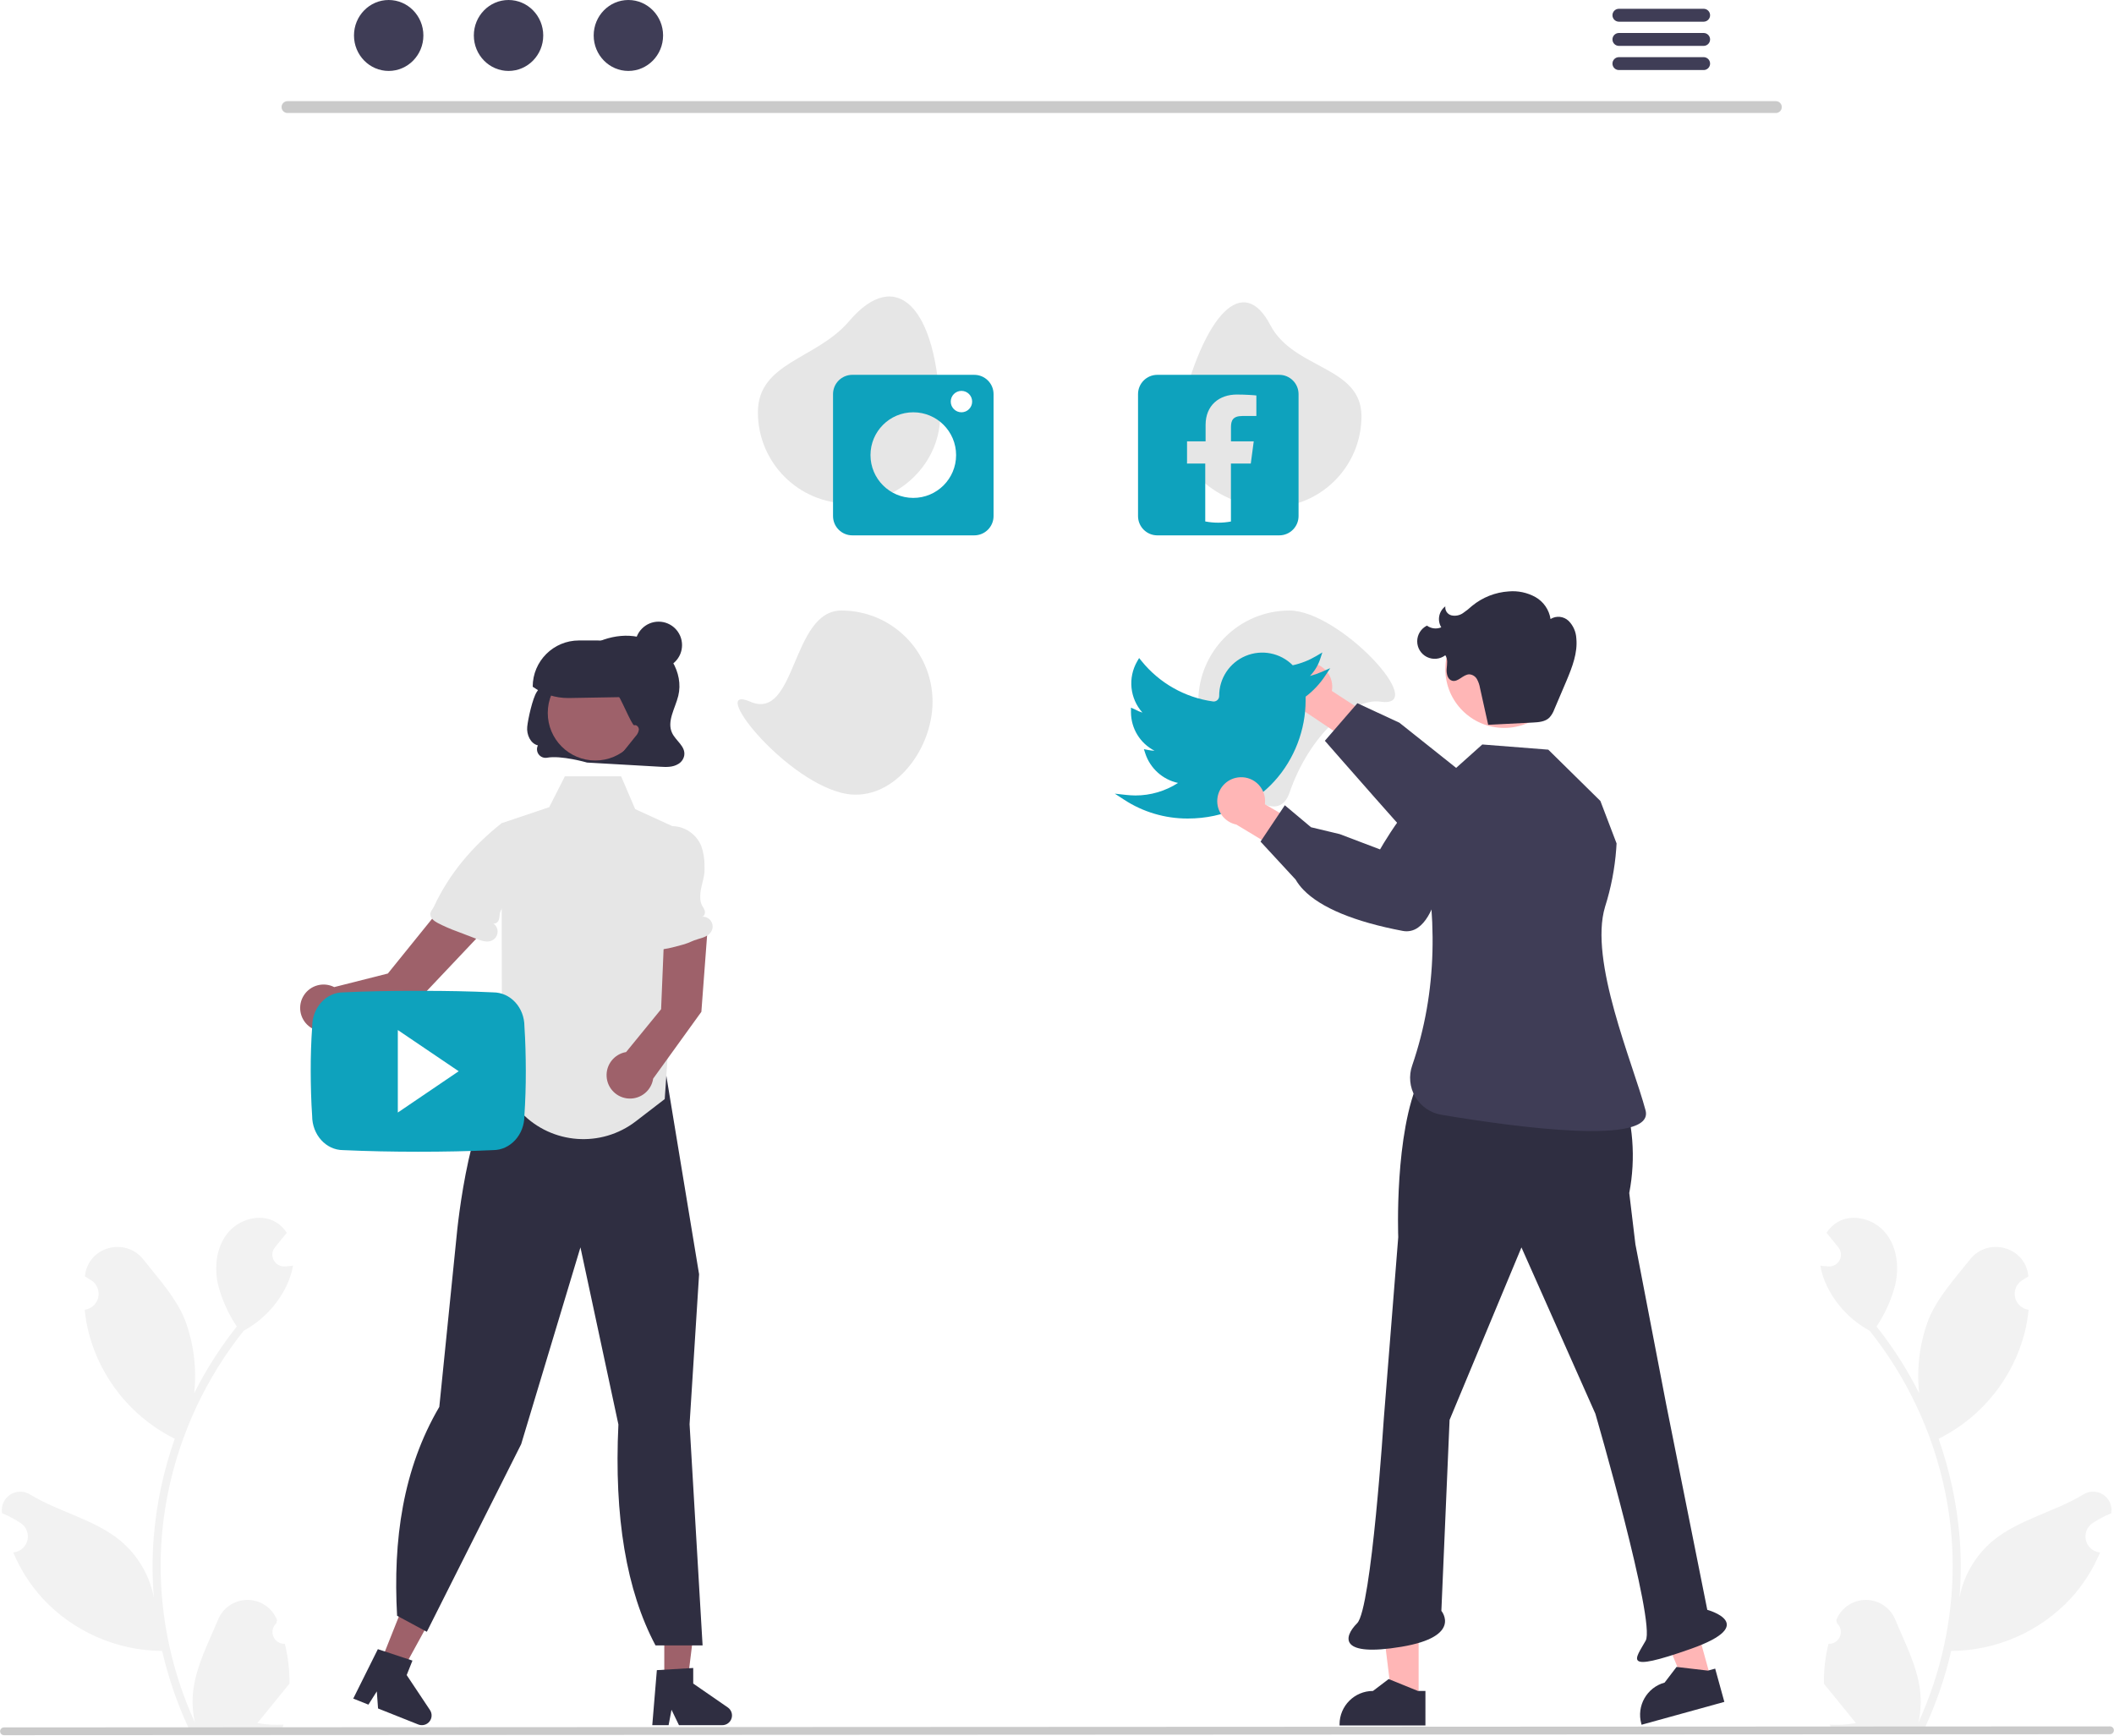
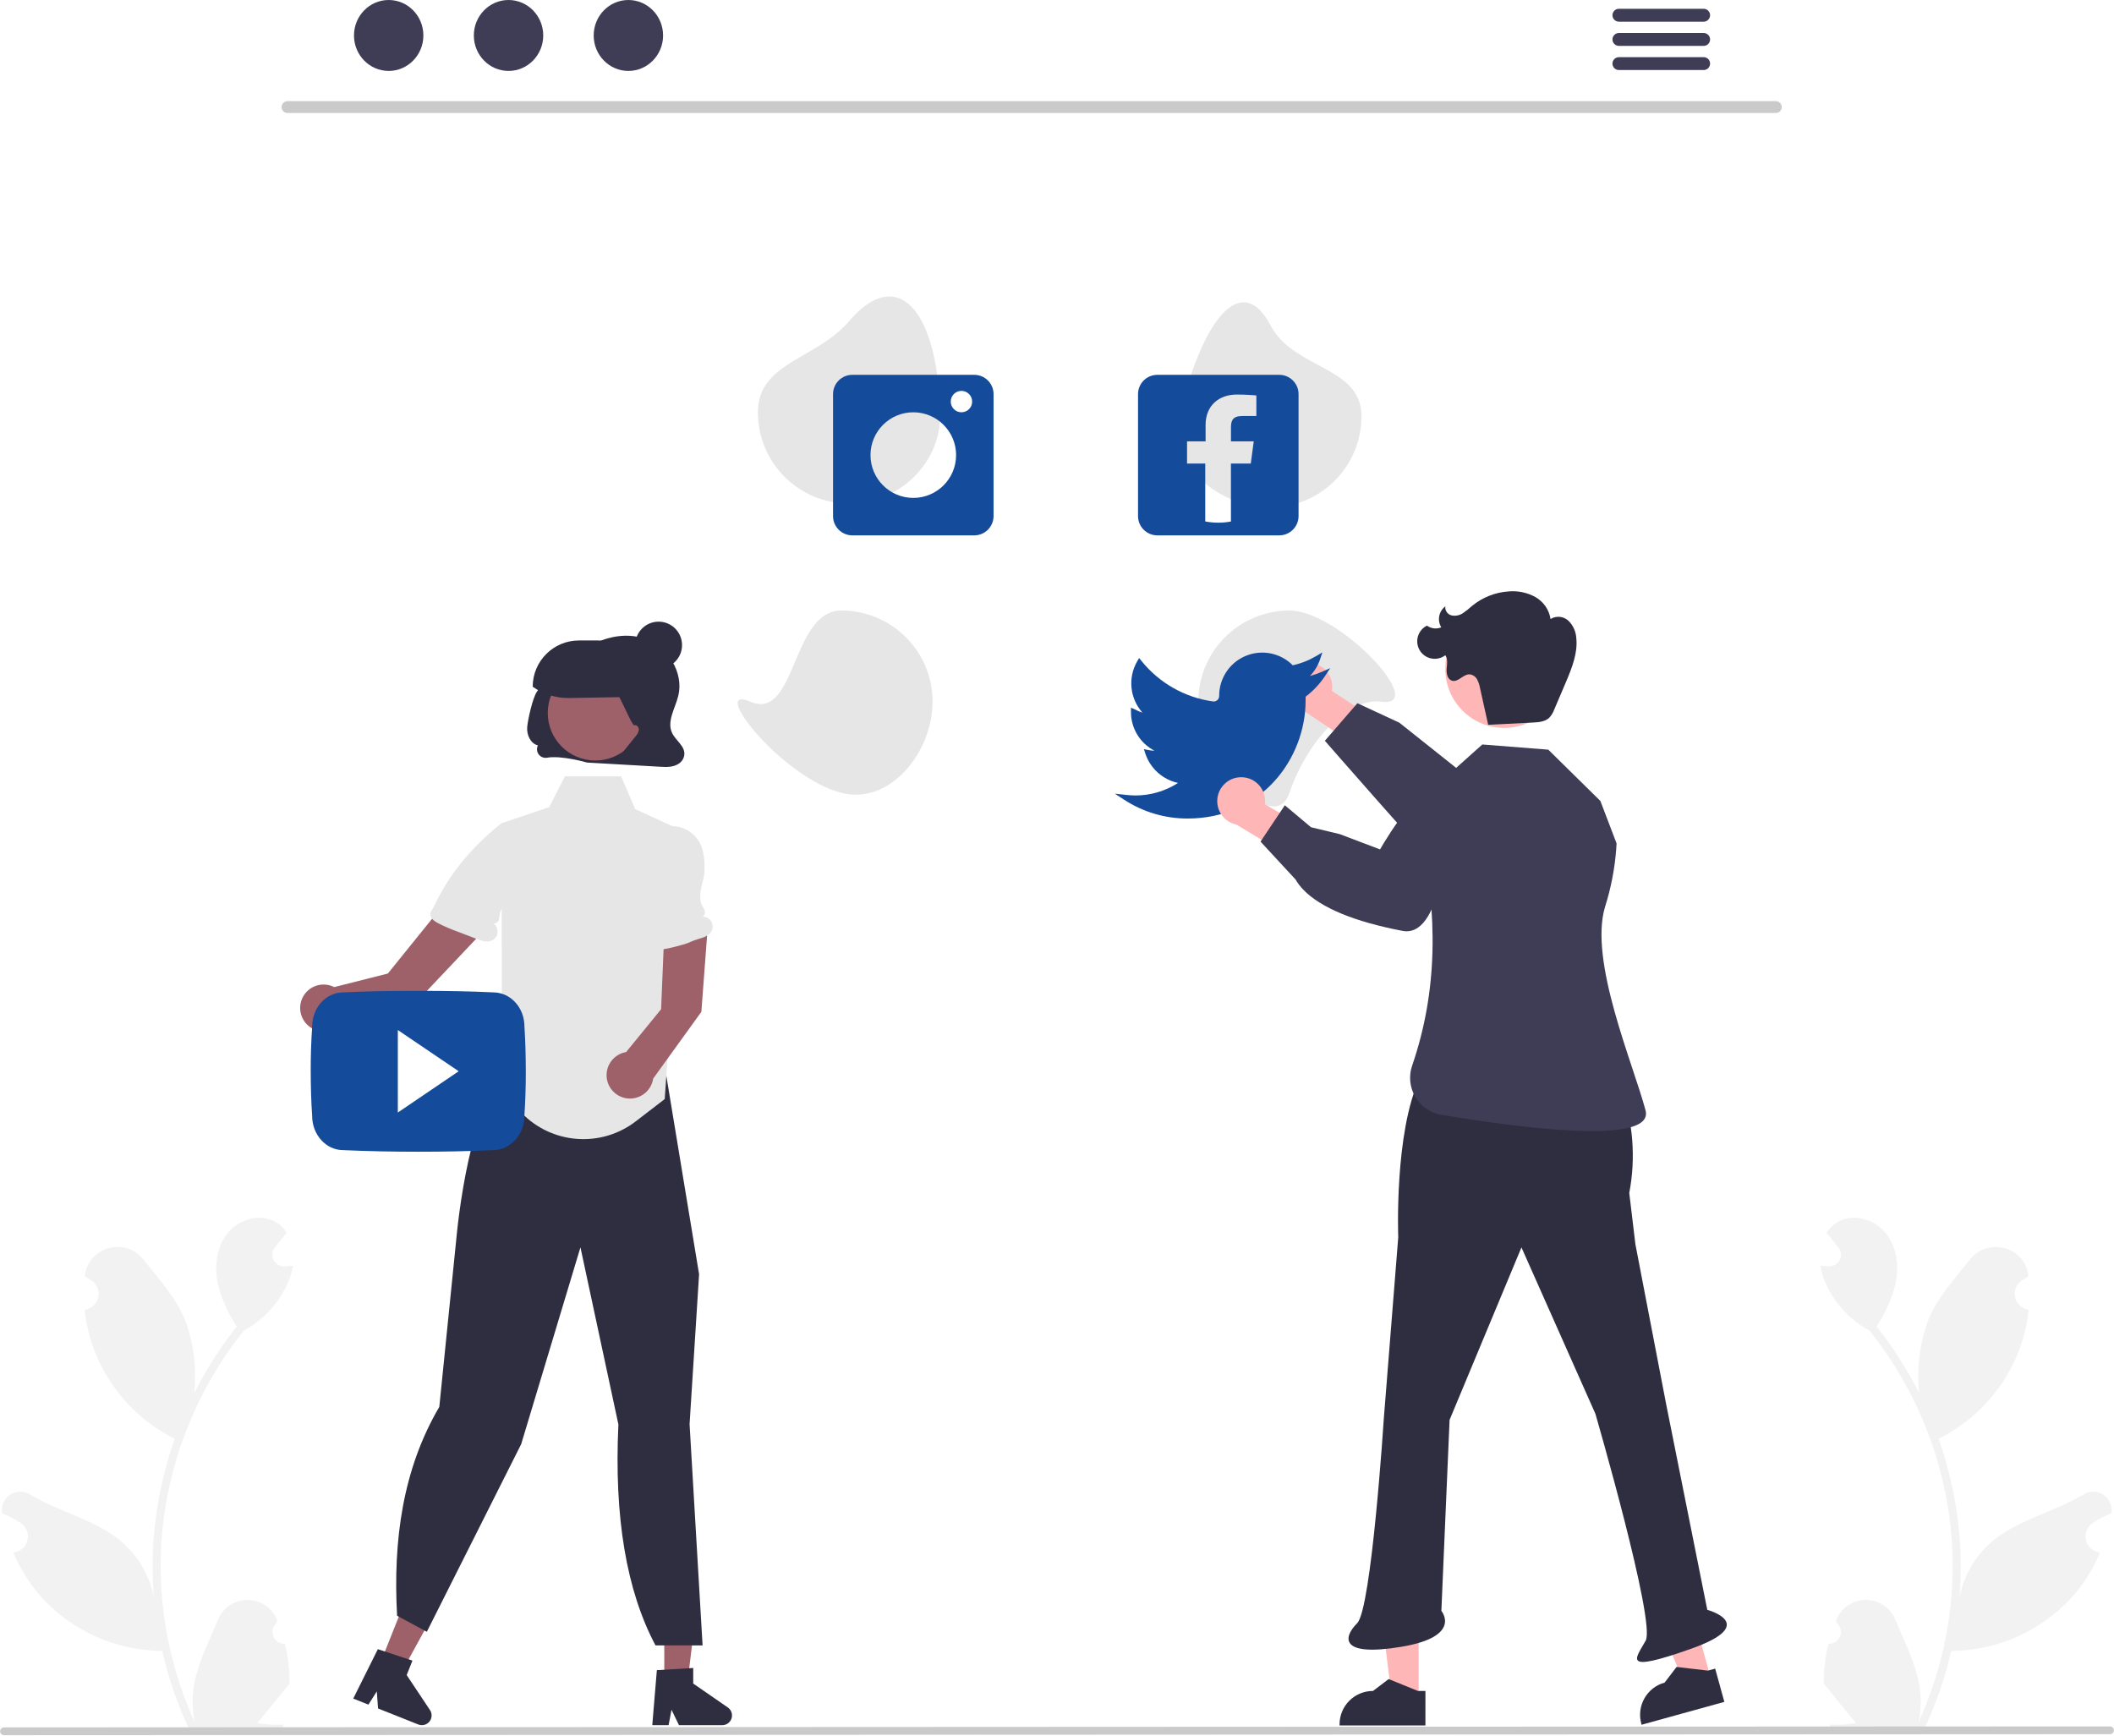
<svg xmlns="http://www.w3.org/2000/svg" data-name="Layer 1" width="645.131" height="529.537" viewBox="0 0 645.131 529.537">
  <path d="M364.361,686.885a3.613,3.613,0,0,1-2.619-6.263c.091-.362.156-.622.248-.984q-.049-.118-.098-.236a9.703,9.703,0,0,0-17.898.067c-2.927,7.051-6.654,14.113-7.572,21.568a28.705,28.705,0,0,0,.504,9.872A115.086,115.086,0,0,1,326.456,663.11a111.08,111.08,0,0,1,.689-12.392q.571-5.06,1.584-10.047a116.419,116.419,0,0,1,23.087-49.342,30.983,30.983,0,0,0,12.886-13.369,23.633,23.633,0,0,0,2.149-6.458c-.627.082-1.265.134-1.892.175-.195.01-.401.021-.597.031l-.074.003a3.58,3.58,0,0,1-2.94-5.832q.406-.5.813-.999c.411-.514.833-1.018,1.244-1.532a1.782,1.782,0,0,0,.134-.154c.473-.586.946-1.162,1.419-1.748a10.352,10.352,0,0,0-3.394-3.28c-4.741-2.777-11.281-.854-14.706,3.435-3.435,4.288-4.083,10.304-2.89,15.662a41.485,41.485,0,0,0,5.738,12.793c-.257.329-.525.648-.782.977a117.172,117.172,0,0,0-12.23,19.375,48.709,48.709,0,0,0-2.908-22.624c-2.783-6.715-8.001-12.37-12.595-18.175-5.519-6.973-16.835-3.93-17.807,4.909q-.014.128-.028.257,1.024.577,2.004,1.226a4.901,4.901,0,0,1-1.976,8.919l-.1.015a48.766,48.766,0,0,0,1.285,7.291A50.21,50.21,0,0,0,329.572,623.692c.401.206.792.411,1.193.607a119.597,119.597,0,0,0-6.438,30.296,113.433,113.433,0,0,0,.082,18.315l-.031-.216a29.974,29.974,0,0,0-10.232-17.308c-7.874-6.469-18.999-8.851-27.494-14.05a5.625,5.625,0,0,0-8.616,5.473q.017.114.035.227a32.925,32.925,0,0,1,3.692,1.779q1.024.578,2.004,1.226a4.901,4.901,0,0,1-1.976,8.919l-.1.015c-.072.01-.134.021-.206.031a48.808,48.808,0,0,0,8.978,14.058,50.254,50.254,0,0,0,36.446,15.991h.01a119.562,119.562,0,0,0,8.032,23.447h28.692c.103-.319.195-.648.288-.967a32.599,32.599,0,0,1-7.939-.473c2.129-2.612,4.257-5.245,6.386-7.857a1.783,1.783,0,0,0,.134-.154c1.08-1.337,2.17-2.663,3.25-4l.001-.002a47.751,47.751,0,0,0-1.399-12.164Z" transform="translate(-277.4343 -185.2317)" fill="#f2f2f2" />
  <path d="M835.434,686.885a3.613,3.613,0,0,0,2.619-6.263c-.091-.362-.156-.622-.248-.984q.049-.118.098-.236a9.703,9.703,0,0,1,17.898.067c2.927,7.051,6.654,14.113,7.572,21.568a28.705,28.705,0,0,1-.504,9.872A115.086,115.086,0,0,0,873.339,663.11a111.08,111.08,0,0,0-.689-12.392q-.571-5.06-1.584-10.047a116.419,116.419,0,0,0-23.087-49.342,30.983,30.983,0,0,1-12.886-13.369,23.634,23.634,0,0,1-2.149-6.458c.627.082,1.265.134,1.892.175.195.01.401.021.597.031l.074.003a3.58,3.58,0,0,0,2.94-5.832q-.406-.5-.813-.999c-.411-.514-.833-1.018-1.244-1.532a1.784,1.784,0,0,1-.134-.154c-.473-.586-.946-1.162-1.419-1.748a10.352,10.352,0,0,1,3.394-3.28c4.741-2.777,11.281-.854,14.706,3.435,3.435,4.288,4.083,10.304,2.89,15.662a41.485,41.485,0,0,1-5.738,12.793c.257.329.525.648.782.977a117.171,117.171,0,0,1,12.23,19.375,48.709,48.709,0,0,1,2.908-22.624c2.783-6.715,8.001-12.37,12.595-18.175,5.519-6.973,16.835-3.93,17.807,4.909q.014.128.028.257-1.024.577-2.004,1.226a4.901,4.901,0,0,0,1.976,8.919l.1.015a48.767,48.767,0,0,1-1.285,7.291,50.21,50.21,0,0,1-25,31.468c-.401.206-.792.411-1.193.607a119.598,119.598,0,0,1,6.438,30.296,113.435,113.435,0,0,1-.082,18.315l.031-.216a29.974,29.974,0,0,1,10.232-17.308c7.874-6.469,18.999-8.851,27.494-14.05a5.625,5.625,0,0,1,8.616,5.473q-.017.114-.035.227a32.926,32.926,0,0,0-3.692,1.779q-1.024.578-2.004,1.226a4.901,4.901,0,0,0,1.976,8.919l.1.015c.072.01.134.021.206.031a48.808,48.808,0,0,1-8.978,14.058,50.254,50.254,0,0,1-36.446,15.991h-.01a119.563,119.563,0,0,1-8.032,23.447H836.153c-.103-.319-.195-.648-.288-.967a32.599,32.599,0,0,0,7.939-.473c-2.129-2.612-4.257-5.245-6.386-7.857a1.781,1.781,0,0,1-.134-.154c-1.08-1.337-2.17-2.663-3.25-4l-.001-.002a47.75,47.75,0,0,1,1.399-12.164Z" transform="translate(-277.4343 -185.2317)" fill="#f2f2f2" />
  <polygon points="202.721 514.442 209.667 514.442 212.973 487.648 202.721 487.648 202.721 514.442" fill="#9e616a" />
  <path d="M477.888,694.916l11.098-.662v4.755l10.551,7.287a2.97,2.97,0,0,1-1.688,5.414l-13.212,0-2.277-4.703-.889,4.703h-4.982Z" transform="translate(-277.4343 -185.2317)" fill="#2f2e41" />
  <polygon points="115.658 508.54 122.112 511.109 135.092 487.438 125.567 483.646 115.658 508.54" fill="#9e616a" />
  <path d="M392.745,688.513l10.556,3.489-1.759,4.418,7.108,10.672a2.97,2.97,0,0,1-3.57,4.406l-12.276-4.887-.376-5.212-2.566,4.041-4.628-1.842Z" transform="translate(-277.4343 -185.2317)" fill="#2f2e41" />
  <path d="M466.153,619.945,454.569,565.889l-18.088,60.061L407.84,682.904l-.152.302-9.073-4.885c-1.28-23.126,1.761-44.796,12.883-63.745l5.267-52.012c.161-1.777,4.09-43.5,16.53-50.899l3.643-8.307,36.235-8.949.132.149a27.701,27.701,0,0,1,6.638,13.913L490.77,574.063l.006.037-2.903,45.758,3.971,67.508h-14.369Q464.142,662.276,466.153,619.945Z" transform="translate(-277.4343 -185.2317)" fill="#2f2e41" />
  <path d="M643.121,399.366c0,15.364,22.814,42.344,27.818,27.818,6.126-17.784,19.195-29.057,27.818-27.818,15.207,2.185-12.455-27.818-27.818-27.818A27.818,27.818,0,0,0,643.121,399.366Z" transform="translate(-277.4343 -185.2317)" fill="#e6e6e6" />
  <path d="M637.278,312.247c-3.608,14.934,12.455,27.818,27.818,27.818A27.818,27.818,0,0,0,692.914,312.247c0-15.364-20.708-14.199-27.818-27.818C656.956,268.838,645.033,280.145,637.278,312.247Z" transform="translate(-277.4343 -185.2317)" fill="#e6e6e6" />
  <path d="M508.725,311.078a27.818,27.818,0,0,0,27.818,27.818c15.364,0,28.265-12.461,27.818-27.818-.935-32.171-13.399-44.778-27.818-27.818C526.592,294.965,508.725,295.715,508.725,311.078Z" transform="translate(-277.4343 -185.2317)" fill="#e6e6e6" />
  <path d="M506.388,399.366c-12.982-5.612,9.565,23.149,27.818,27.818,14.884,3.807,27.818-12.455,27.818-27.818a27.818,27.818,0,0,0-27.818-27.818C518.843,371.548,520.49,405.463,506.388,399.366Z" transform="translate(-277.4343 -185.2317)" fill="#e6e6e6" />
  <path d="M819.418,219.716H365.125a1.807,1.807,0,0,1,0-3.613h454.293a1.807,1.807,0,0,1,0,3.613Z" transform="translate(-277.4343 -185.2317)" fill="#cacaca" />
  <ellipse cx="118.615" cy="10.823" rx="10.588" ry="10.823" fill="#3f3d56" />
  <ellipse cx="155.19" cy="10.823" rx="10.588" ry="10.823" fill="#3f3d56" />
  <ellipse cx="191.765" cy="10.823" rx="10.588" ry="10.823" fill="#3f3d56" />
  <path d="M797.397,187.914H771.416a1.968,1.968,0,0,0,0,3.934h25.981a1.968,1.968,0,0,0,0-3.934Z" transform="translate(-277.4343 -185.2317)" fill="#3f3d56" />
  <path d="M797.397,195.299H771.416a1.968,1.968,0,0,0,0,3.934h25.981a1.968,1.968,0,0,0,0-3.934Z" transform="translate(-277.4343 -185.2317)" fill="#3f3d56" />
  <path d="M797.397,202.673H771.416a1.968,1.968,0,0,0,0,3.934h25.981a1.968,1.968,0,0,0,0-3.934Z" transform="translate(-277.4343 -185.2317)" fill="#3f3d56" />
-   <path d="M667.827,299.621H630.617a5.889,5.889,0,0,0-5.889,5.889v37.21a5.889,5.889,0,0,0,5.889,5.889h37.21a5.889,5.889,0,0,0,5.889-5.889V305.51A5.889,5.889,0,0,0,667.827,299.621Zm-6.987,12.563h-4.267c-2.914,0-3.481,1.379-3.481,3.416v4.319h6.948l-.902,6.781h-6.059v17.682a20.982,20.982,0,0,1-7.838-.019V326.7h-5.556v-6.781h5.66V314.904c0-5.995,4.164-9.269,9.527-9.269,2.578,0,5.337.193,5.969.284Z" transform="translate(-277.4343 -185.2317)" fill="#0ea2bd" />
-   <path d="M574.75,299.621h-37.21a5.889,5.889,0,0,0-5.889,5.889v37.21a5.889,5.889,0,0,0,5.889,5.889h37.21a5.889,5.889,0,0,0,5.889-5.889V305.51A5.889,5.889,0,0,0,574.75,299.621Zm-18.605,37.557a13.063,13.063,0,1,1,13.063-13.063A13.063,13.063,0,0,1,556.145,337.178Zm14.696-26.127a3.266,3.266,0,1,1,3.266-3.266A3.266,3.266,0,0,1,570.842,311.052Z" transform="translate(-277.4343 -185.2317)" fill="#0ea2bd" />
+   <path d="M667.827,299.621H630.617a5.889,5.889,0,0,0-5.889,5.889v37.21a5.889,5.889,0,0,0,5.889,5.889h37.21a5.889,5.889,0,0,0,5.889-5.889V305.51A5.889,5.889,0,0,0,667.827,299.621Zm-6.987,12.563h-4.267c-2.914,0-3.481,1.379-3.481,3.416v4.319h6.948l-.902,6.781h-6.059v17.682a20.982,20.982,0,0,1-7.838-.019V326.7h-5.556v-6.781h5.66V314.904c0-5.995,4.164-9.269,9.527-9.269,2.578,0,5.337.193,5.969.284Z" transform="translate(-277.4343 -185.2317)" fill="#144B9A" />
+   <path d="M574.75,299.621h-37.21a5.889,5.889,0,0,0-5.889,5.889v37.21a5.889,5.889,0,0,0,5.889,5.889h37.21a5.889,5.889,0,0,0,5.889-5.889V305.51A5.889,5.889,0,0,0,574.75,299.621Zm-18.605,37.557a13.063,13.063,0,1,1,13.063-13.063A13.063,13.063,0,0,1,556.145,337.178Zm14.696-26.127a3.266,3.266,0,1,1,3.266-3.266A3.266,3.266,0,0,1,570.842,311.052Z" transform="translate(-277.4343 -185.2317)" fill="#144B9A" />
  <path d="M676.791,387.508a7.258,7.258,0,0,1,7.085,8.583l13.903,9.046-3.437,9.789-19.454-13.051a7.298,7.298,0,0,1,1.903-14.368Z" transform="translate(-277.4343 -185.2317)" fill="#ffb6b6" />
  <path d="M681.743,411.296l9.923-11.457,12.822,5.946,26.201,20.852c3.435.401,29.499,3.765,29.02,13.337a7.751,7.751,0,0,1-2.771,5.858c-4.114,3.396-11.243,2.432-11.509,2.393l-17.057-.854c-.892.215-10.152,2.342-15.053-.702C711.831,445.747,681.743,411.296,681.743,411.296Z" transform="translate(-277.4343 -185.2317)" fill="#3f3d56" />
  <polygon points="432.925 518.689 424.798 518.688 420.932 487.341 432.926 487.341 432.925 518.689" fill="#ffb6b6" />
  <path d="M712.432,711.798l-26.205-.001v-.331a10.2,10.2,0,0,1,10.2-10.2h.001l4.787-3.631,8.931,3.632,2.288 0Z" transform="translate(-277.4343 -185.2317)" fill="#2f2e41" />
  <polygon points="522.127 512.328 514.293 514.492 502.22 485.305 513.782 482.112 522.127 512.328" fill="#ffb6b6" />
  <path d="M803.657,704.602l-25.259,6.977-.088-.319a10.2,10.2,0,0,1,7.116-12.547l.001-0,3.647-4.775,9.576,1.123,2.205-.609Z" transform="translate(-277.4343 -185.2317)" fill="#2f2e41" />
  <path d="M710.718,514.211l61.41,3.133.02.056a60.472,60.472,0,0,1,2.487,31.903v0l1.88,15.666,9.4,48.878,12.533,62.664s16.293,4.386-5.013,11.906-16.919,3.133-13.786-2.507-15.353-69.243-15.353-69.243l-22.559-50.758-21.932,52.638-2.507,58.277s6.58,7.833-12.219,10.966-17.859-2.82-13.473-7.206,8.146-62.664,8.146-62.664l4.386-55.144S702.885,530.816,710.718,514.211Z" transform="translate(-277.4343 -185.2317)" fill="#2f2e41" />
  <path d="M770.765,442.619l-4.938-12.951-15.9-15.661L729.79,412.427l-14.8,13.251-4.185,13.182c5.489,25.416,5.377,48.824-2.401,71.502a11.428,11.428,0,0,0,8.833,15.06c22.813,3.834,65.293,9.582,62.367-1.361-3.871-14.476-17.337-45.633-12.349-62.109a77.338,77.338,0,0,0,3.404-17.629Z" transform="translate(-277.4343 -185.2317)" fill="#3f3d56" />
  <circle cx="459.038" cy="204.169" r="17.972" fill="#ffb6b6" />
  <path d="M731.568,406.429l13.7-.699c1.755-.09,3.671-.245,4.948-1.453a7.496,7.496,0,0,0,1.553-2.58c1.267-2.942,2.533-5.884,3.767-8.839,1.707-4.088,3.384-8.405,2.948-12.814a8.154,8.154,0,0,0-2.37-5.345,4.527,4.527,0,0,0-5.502-.557,9.303,9.303,0,0,0-4.618-6.705,14.257,14.257,0,0,0-8.132-1.724,19.626,19.626,0,0,0-11.177,4.405,24.26,24.26,0,0,1-2.851,2.259,4.476,4.476,0,0,1-3.48.644,2.518,2.518,0,0,1-1.849-2.745,4.846,4.846,0,0,0-1.239,6.397,4.471,4.471,0,0,1-4.37-.517,5.343,5.343,0,1,0,5.603,9.043c.831,1.165.522,2.747.413,4.174s.274,3.2,1.65,3.594c1.86.533,3.366-1.971,5.3-1.944a2.909,2.909,0,0,1,2.307,1.486,8.586,8.586,0,0,1,.923,2.696l2.476,11.145" transform="translate(-277.4343 -185.2317)" fill="#2f2e41" />
-   <path d="M639.804,435.025a35.294,35.294,0,0,1-19.276-5.714l-2.886-1.876,3.421.38c.896.1,1.862.158,2.869.172a23.973,23.973,0,0,0,13.004-3.822,13.538,13.538,0,0,1-9.99-8.99l-.428-1.32,1.362.267a11.371,11.371,0,0,0,1.877.211,13.24,13.24,0,0,1-7.182-11.741v-1.399l1.218.538a11.213,11.213,0,0,0,2.28.97,13.423,13.423,0,0,1-1.609-15.633l.595-1.026.746.921a34.088,34.088,0,0,0,21.789,12.334,1.642,1.642,0,0,0,1.317-.393,1.685,1.685,0,0,0,.58-1.273,13.143,13.143,0,0,1,22.454-9.376,24.235,24.235,0,0,0,7.158-2.811l1.875-1.11-.683,2.068a13.296,13.296,0,0,1-3.105,5.115,24.39,24.39,0,0,0,3.658-1.27l2.539-1.116-1.53,2.314a26.047,26.047,0,0,1-5.989,6.396v1.18c0,17.698-13.462,36.004-35.99,36.004Z" transform="translate(-277.4343 -185.2317)" fill="#0ea2bd" />
+   <path d="M639.804,435.025a35.294,35.294,0,0,1-19.276-5.714l-2.886-1.876,3.421.38c.896.1,1.862.158,2.869.172a23.973,23.973,0,0,0,13.004-3.822,13.538,13.538,0,0,1-9.99-8.99l-.428-1.32,1.362.267a11.371,11.371,0,0,0,1.877.211,13.24,13.24,0,0,1-7.182-11.741v-1.399l1.218.538a11.213,11.213,0,0,0,2.28.97,13.423,13.423,0,0,1-1.609-15.633l.595-1.026.746.921a34.088,34.088,0,0,0,21.789,12.334,1.642,1.642,0,0,0,1.317-.393,1.685,1.685,0,0,0,.58-1.273,13.143,13.143,0,0,1,22.454-9.376,24.235,24.235,0,0,0,7.158-2.811l1.875-1.11-.683,2.068a13.296,13.296,0,0,1-3.105,5.115,24.39,24.39,0,0,0,3.658-1.27l2.539-1.116-1.53,2.314a26.047,26.047,0,0,1-5.989,6.396v1.18c0,17.698-13.462,36.004-35.99,36.004Z" transform="translate(-277.4343 -185.2317)" fill="#144B9A" />
  <path d="M655.942,422.423a7.258,7.258,0,0,1,7.491,8.232L677.755,439.021l-2.961,9.944-20.06-12.098a7.298,7.298,0,0,1,1.208-14.443Z" transform="translate(-277.4343 -185.2317)" fill="#ffb6b6" />
  <path d="M672.807,453.64l-10.697-11.576,7.416-11.087,7.992,6.706,8.738,2.091,12.33,4.675c1.717-3.002,15.035-25.657,23.652-21.462a7.751,7.751,0,0,1,4.302,4.847c1.51,5.116-2.173,11.296-2.314,11.525l-7.476,15.355c-.152.905-1.828,10.257-6.551,13.571a5.972,5.972,0,0,1-4.69,1.036c-14.675-2.775-25.016-7.068-30.292-12.527A16.082,16.082,0,0,1,672.807,453.64Z" transform="translate(-277.4343 -185.2317)" fill="#3f3d56" />
  <path d="M482.526,408.886c-1.647-3.542.967-7.496,1.899-11.309,1.74-7.115-3.163-14.817-9.81-17.283-6.646-2.465-14.284-.405-19.994,3.909-5.597,4.229-9.531,6.221-13.387,12.196-1.293,2.004-2.662,8.225-2.906,10.624-.245,2.4.997,5.15,3.26,5.676a2.624,2.624,0,0,0,2.712,3.782c4.333-.837,12.29,1.464,12.29,1.464q11.129.637,22.257,1.274c1.901.109,3.874.208,5.582-.843a3.795,3.795,0,0,0,1.817-2.6C486.681,412.968,483.661,411.328,482.526,408.886Z" transform="translate(-277.4343 -185.2317)" fill="#2f2e41" />
  <path d="M488.128,439.875l-1.623,10.806-2.575,17.121-.436,6.343-3.204,46.492-8.824,6.788a26.233,26.233,0,0,1-34.853-2.557l-10.715-5.159c5.743-5.65,4.675-31.833,4.675-31.833l-.064-51.427,14.525-4.885,4.784-9.419h17.164l4.291,10.012,7.788,3.561,3.547,1.631Z" transform="translate(-277.4343 -185.2317)" fill="#e6e6e6" />
  <circle cx="181.674" cy="217.572" r="14.512" fill="#9e616a" />
  <path d="M450.817,398.251a18.571,18.571,0,0,1-10.712-3.38L440,394.799v0a14.116,14.116,0,0,1,14.116-14.116h5.762a14.004,14.004,0,0,1,13.988,14.049,3.226,3.226,0,0,1-3.185,3.18l-19.532.337C451.038,398.25,450.927,398.251,450.817,398.251Z" transform="translate(-277.4343 -185.2317)" fill="#2f2e41" />
  <path d="M493.296,469.709l-13.145.108-.966,23.397-10.68,13.076a7.148,7.148,0,1,0,8.255,8.112l14.713-20.396Z" transform="translate(-277.4343 -185.2317)" fill="#9e616a" />
  <path d="M423.985,470.408l-13.475-6.299-14.714,18.217-16.368,4.14a7.148,7.148,0,1,0,1.797,11.433l23.968-7.617Z" transform="translate(-277.4343 -185.2317)" fill="#9e616a" />
  <path d="M466.369,416.196l5.024-6.268a3.627,3.627,0,0,0,1.008-2.021c.026-.766-.696-1.587-1.424-1.346-.676.223-4.57-9.533-5.281-9.531-.738.002-.978-.981-.988-1.719-.035-2.794,2.236.206,2.987-2.486s3.678-.377,6.201-1.58,5.951-.656,7.51,1.663c1.156,1.719,1.114,3.954.96,6.02a94.532,94.532,0,0,1-2.158,14.242c-.265,1.151-.661,2.437-1.721,2.957a4.099,4.099,0,0,1-1.839.275l-7.736-.038" transform="translate(-277.4343 -185.2317)" fill="#2f2e41" />
  <circle cx="200.989" cy="196.865" r="7.152" fill="#2f2e41" />
  <path d="M494.508,469.482c-.772,1.345-2.417,1.881-3.919,2.296-2.031.565-2.625,1.137-4.656,1.702-.808.229-1.623.458-2.439.665a34.5,34.5,0,0,1-4.069.837c-1.151.164-2.51.164-3.261-.729a3.758,3.758,0,0,1-.565-2.596q.44-16.477.887-32.955l.622.215a8.096,8.096,0,0,1,.873-.501,9.794,9.794,0,0,1,4.627-1.066,9.406,9.406,0,0,1,2.71.422,9.845,9.845,0,0,1,6.107,5.593,17.197,17.197,0,0,1,1.001,6.215c.007.322.007.644.014.965.043,2.746-1.352,5.492-1.309,8.239a6.455,6.455,0,0,0,.315,2.281c.286.729.844,1.337,1.058,2.095.215.751-.136,1.781-.915,1.838a3.001,3.001,0,0,1,2.918,4.484Z" transform="translate(-277.4343 -185.2317)" fill="#e6e6e6" />
  <path d="M430.568,436.511a9.734,9.734,0,0,1,8.851,12.109,19.547,19.547,0,0,1-3.465,6.368l-4.807,6.69a6.405,6.405,0,0,0-1.107,2.016c-.202.759-.122,1.581-.399,2.316s-1.169,1.351-1.832.929a3.004,3.004,0,0,1-.323,5.342c-1.426.622-3.065.067-4.518-.489l-5.903-2.259a48.965,48.965,0,0,1-6.123-2.669c-1.022-.561-2.112-1.369-2.185-2.532-.057-.906.709-1.601,1.093-2.423,4.807-10.292,11.877-18.482,20.657-25.461Z" transform="translate(-277.4343 -185.2317)" fill="#e6e6e6" />
-   <path d="M437.474,498.468c0-5.755-4.241-10.392-9.547-10.392-7.105-.341-14.333-.464-21.725-.464h-2.305c-7.378,0-14.633.123-21.725.464-5.223,0-9.465,4.651-9.465,10.419-.327,4.569-.464,9.124-.45,13.638s.123,9.124.436,13.638c0,5.769,4.241,10.447,9.465,10.447,7.446.341,15.097.491,22.871.491s15.411-.137,22.884-.491c5.237,0,9.547-4.678,9.547-10.447.3-4.569.45-9.124.436-13.706-.014-4.582-.123-9.11-.423-13.638Zm-38.636,26.28v-25.176l18.575,12.574Z" transform="translate(-277.4343 -185.2317)" fill="#0ea2bd" />
+   <path d="M437.474,498.468c0-5.755-4.241-10.392-9.547-10.392-7.105-.341-14.333-.464-21.725-.464h-2.305c-7.378,0-14.633.123-21.725.464-5.223,0-9.465,4.651-9.465,10.419-.327,4.569-.464,9.124-.45,13.638s.123,9.124.436,13.638c0,5.769,4.241,10.447,9.465,10.447,7.446.341,15.097.491,22.871.491s15.411-.137,22.884-.491c5.237,0,9.547-4.678,9.547-10.447.3-4.569.45-9.124.436-13.706-.014-4.582-.123-9.11-.423-13.638Zm-38.636,26.28v-25.176l18.575,12.574Z" transform="translate(-277.4343 -185.2317)" fill="#144B9A" />
  <path d="M921.375,714.461l-642.75.307a1.191,1.191,0,0,1,0-2.381l642.75-.307a1.191,1.191,0,0,1,0,2.381Z" transform="translate(-277.4343 -185.2317)" fill="#cacaca" />
</svg>
